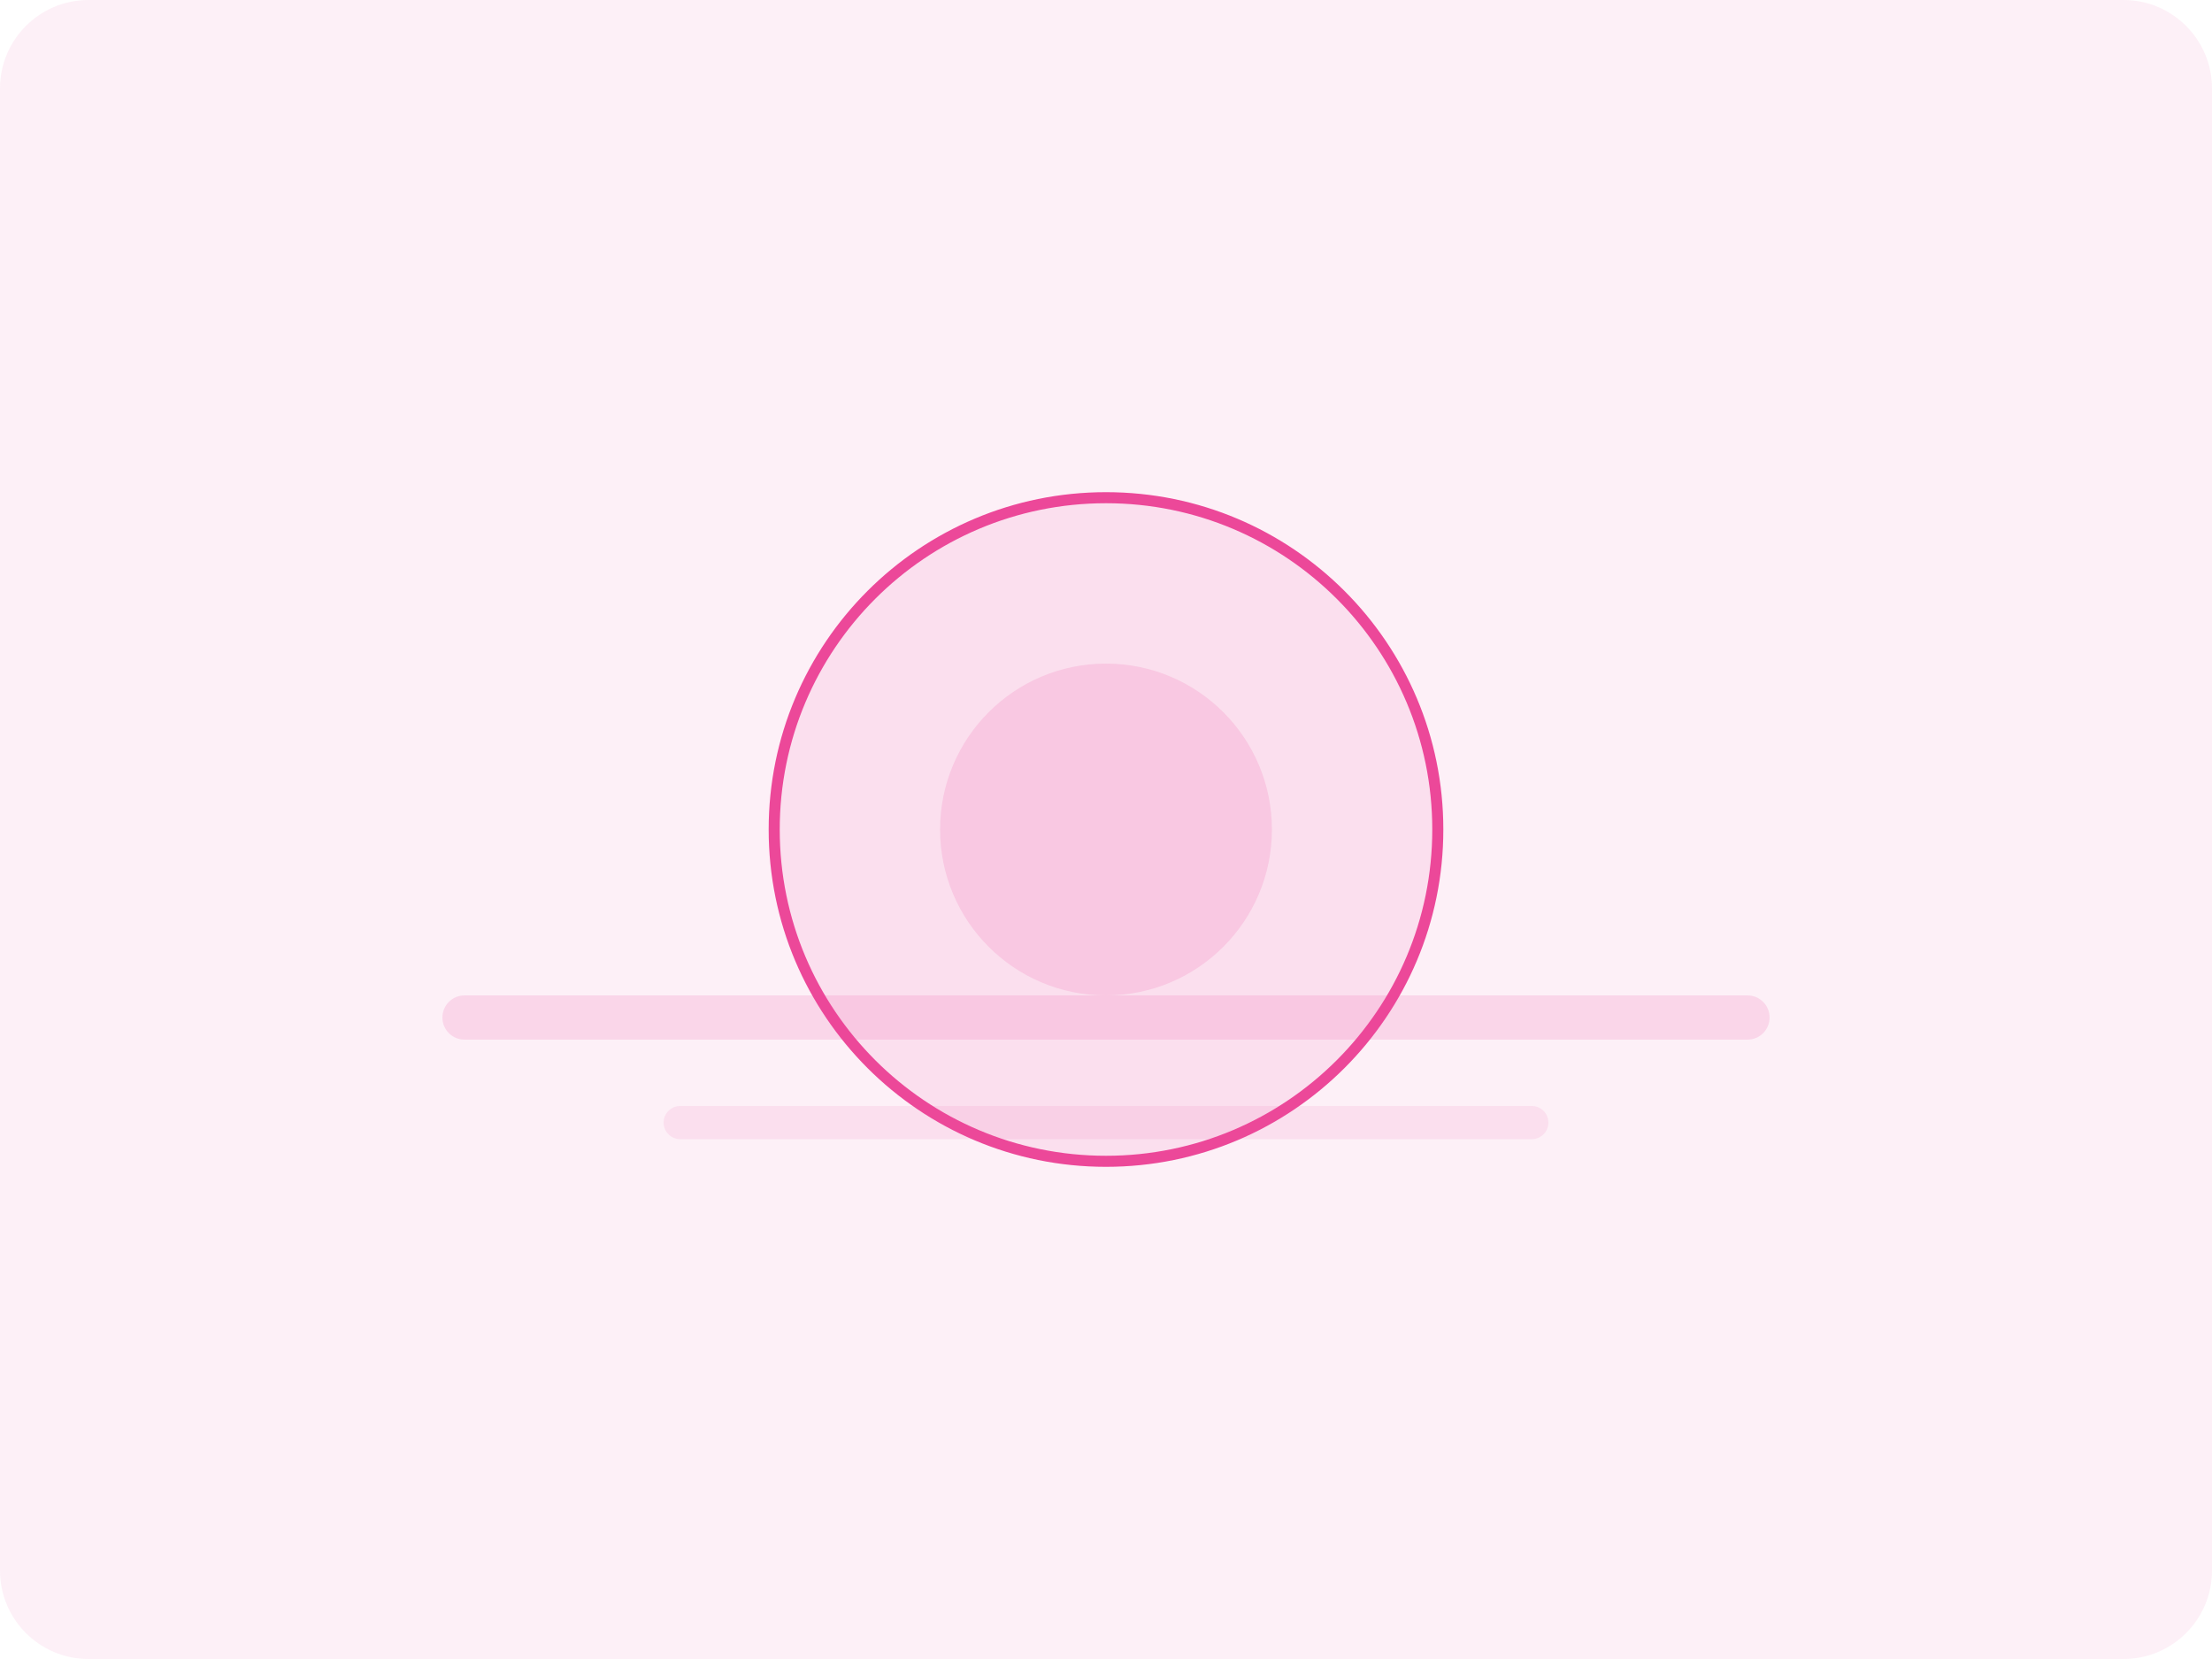
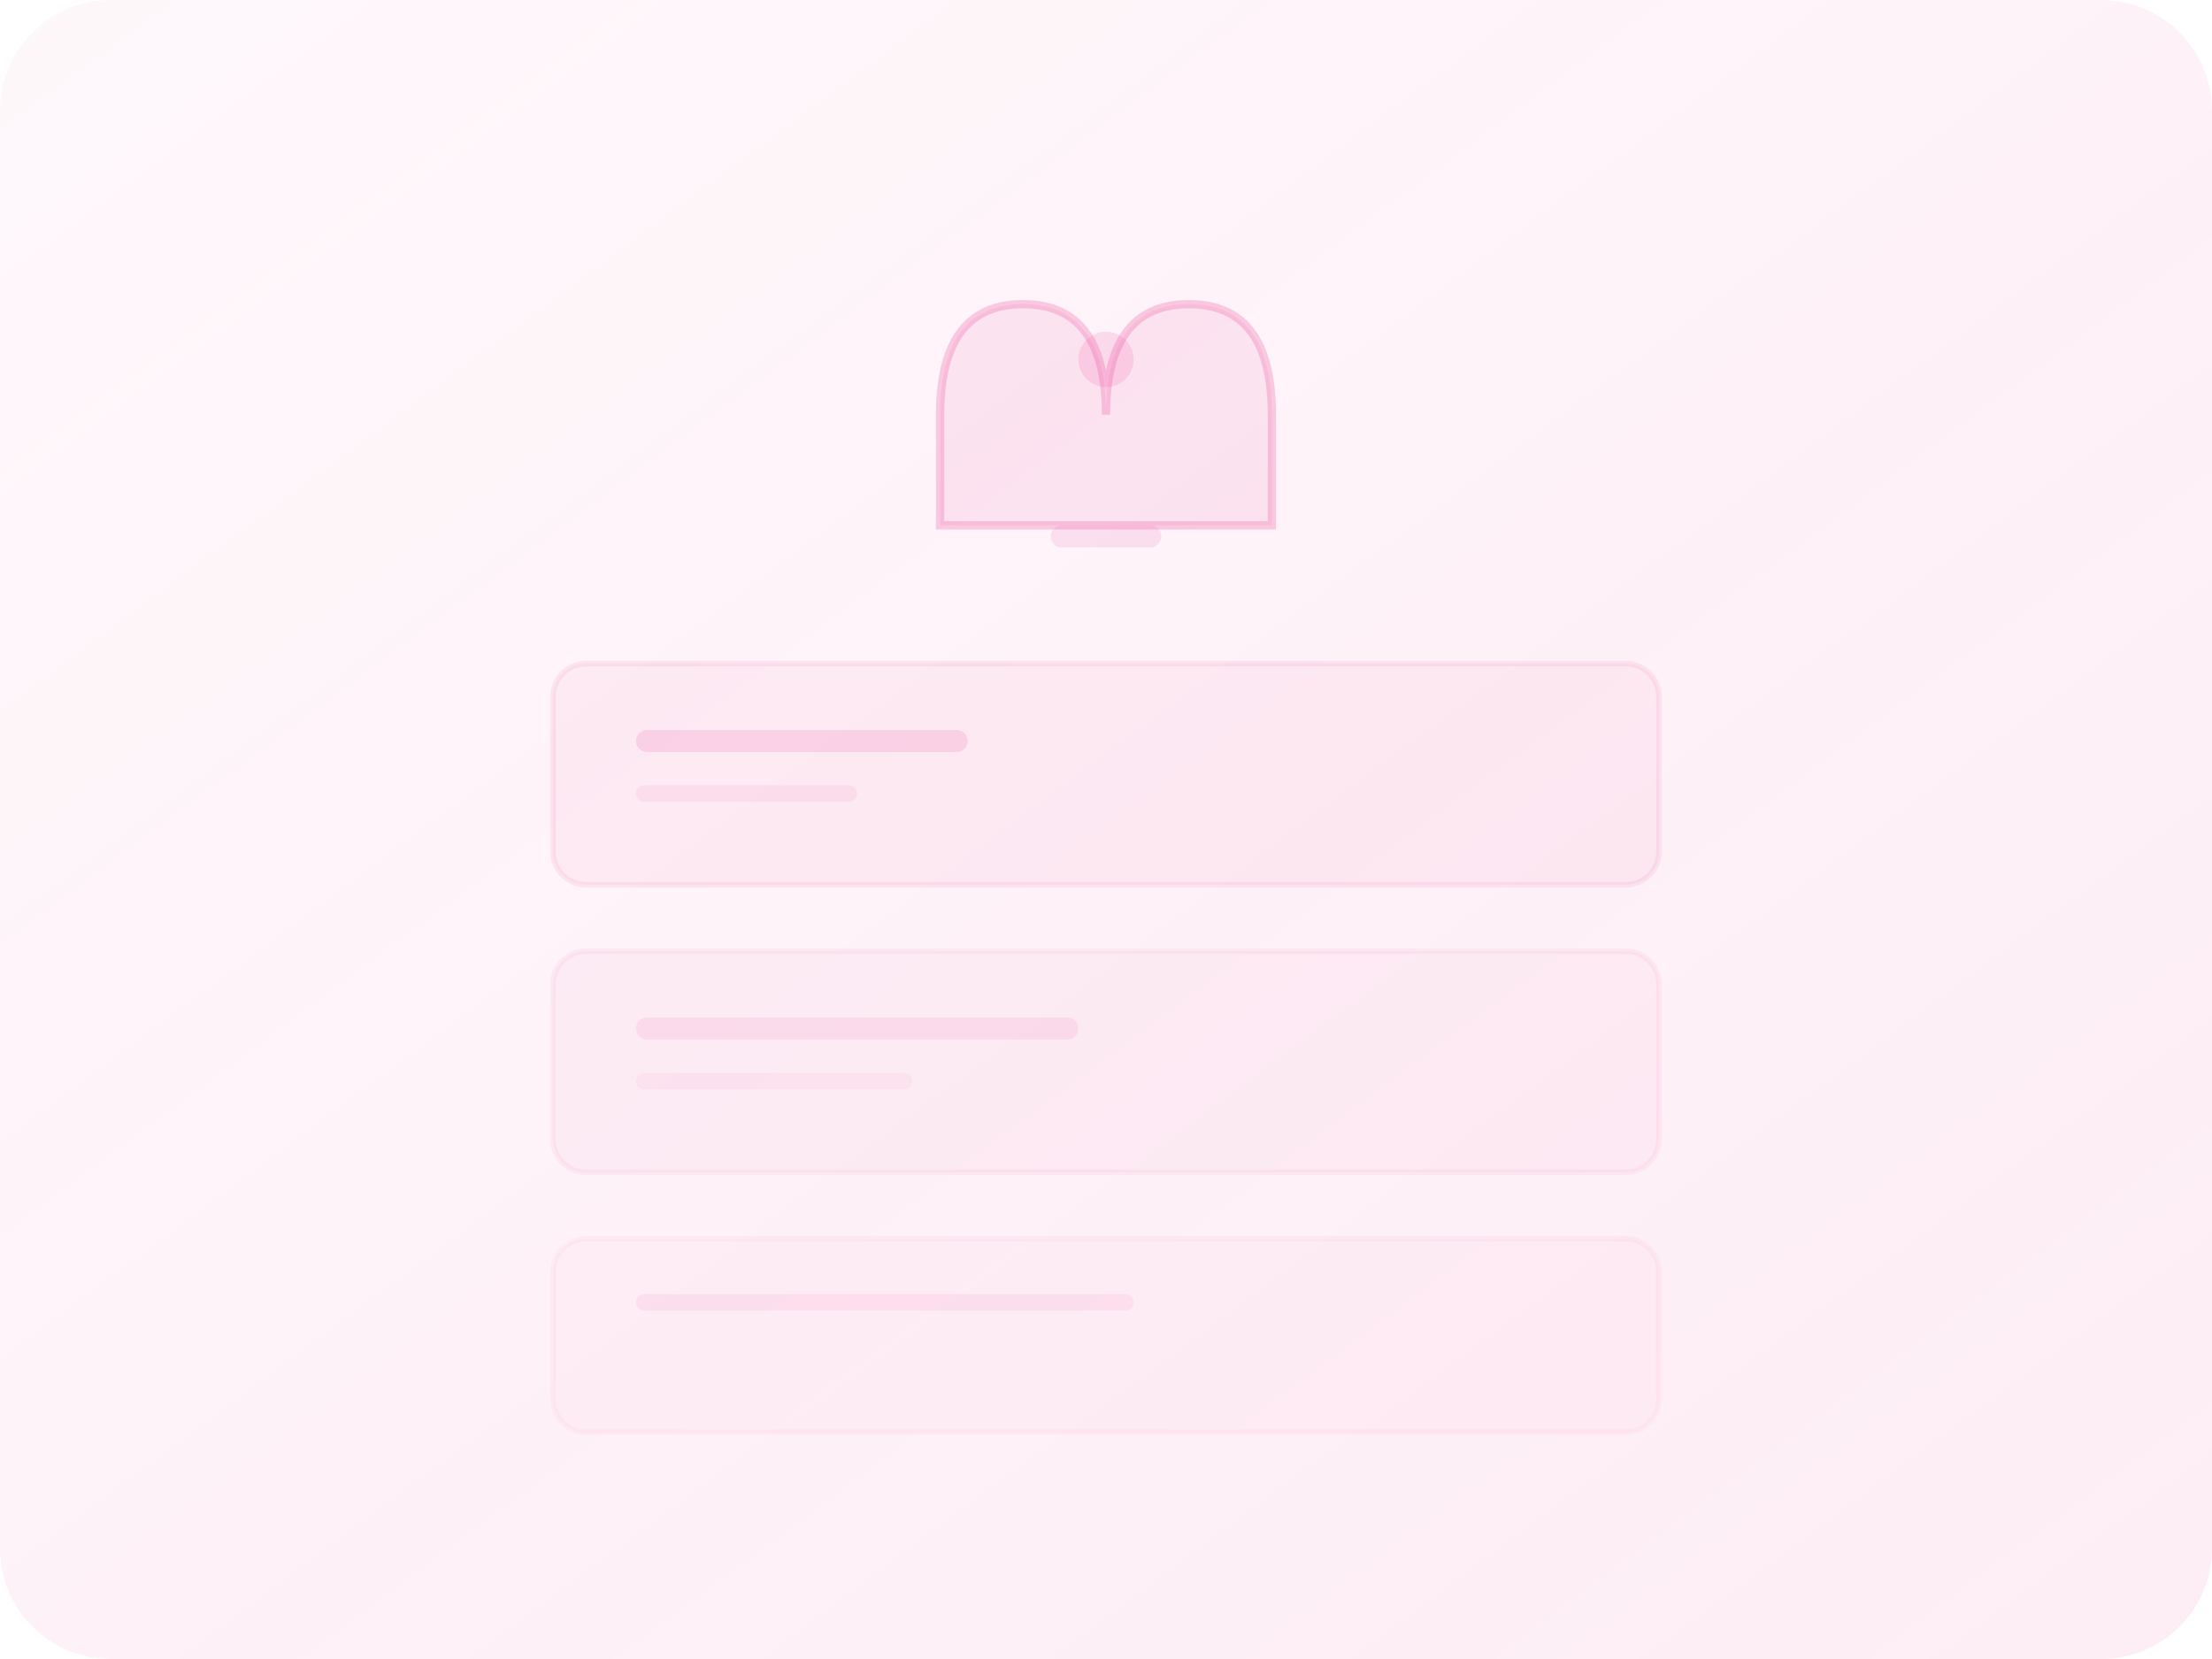
<svg xmlns="http://www.w3.org/2000/svg" viewBox="0 0 400 300" fill="none">
-   <rect width="400" height="300" rx="16" fill="#ec4899" fill-opacity="0.08" />
-   <circle cx="200" cy="150" r="60" stroke="#ec4899" stroke-width="2" fill="#ec4899" fill-opacity="0.1" />
-   <circle cx="200" cy="150" r="30" fill="#ec4899" fill-opacity="0.15" />
-   <rect x="80" y="180" width="240" height="8" rx="4" fill="#ec4899" fill-opacity="0.15" />
-   <rect x="120" y="200" width="160" height="6" rx="3" fill="#ec4899" fill-opacity="0.1" />
+   <defs>
+     <linearGradient id="bg" x1="0" y1="0" x2="1" y2="1">
+       <stop offset="0%" stop-color="#ec4899" stop-opacity="0.04" />
+       <stop offset="100%" stop-color="#ec4899" stop-opacity="0.1" />
+     </linearGradient>
+   </defs>
+   <rect width="400" height="300" rx="20" fill="url(#bg)" />
+   <path d="M200 75 Q200 55 185 55 Q170 55 170 75 L170 95 L230 95 L230 75 Q230 55 215 55 Q200 55 200 75 Z" fill="#ec4899" fill-opacity="0.1" stroke="#ec4899" stroke-opacity="0.25" stroke-width="1.5" />
+   <circle cx="200" cy="65" r="5" fill="#ec4899" fill-opacity="0.15" />
+   <rect x="190" y="95" width="20" height="4" rx="2" fill="#ec4899" fill-opacity="0.12" />
+   <rect x="100" y="120" width="200" height="40" rx="6" fill="#ec4899" fill-opacity="0.06" stroke="#ec4899" stroke-opacity="0.1" stroke-width="1" />
+   <rect x="115" y="132" width="60" height="4" rx="2" fill="#ec4899" fill-opacity="0.15" />
+   <rect x="115" y="142" width="40" height="3" rx="1.5" fill="#ec4899" fill-opacity="0.08" />
+   <rect x="100" y="172" width="200" height="40" rx="6" fill="#ec4899" fill-opacity="0.04" stroke="#ec4899" stroke-opacity="0.07" stroke-width="1" />
+   <rect x="115" y="184" width="80" height="4" rx="2" fill="#ec4899" fill-opacity="0.1" />
+   <rect x="115" y="194" width="50" height="3" rx="1.5" fill="#ec4899" fill-opacity="0.06" />
+   <rect x="100" y="224" width="200" height="35" rx="6" fill="#ec4899" fill-opacity="0.03" stroke="#ec4899" stroke-opacity="0.05" stroke-width="1" />
+   <rect x="115" y="234" width="90" height="3" rx="1.5" fill="#ec4899" fill-opacity="0.08" />
</svg>
